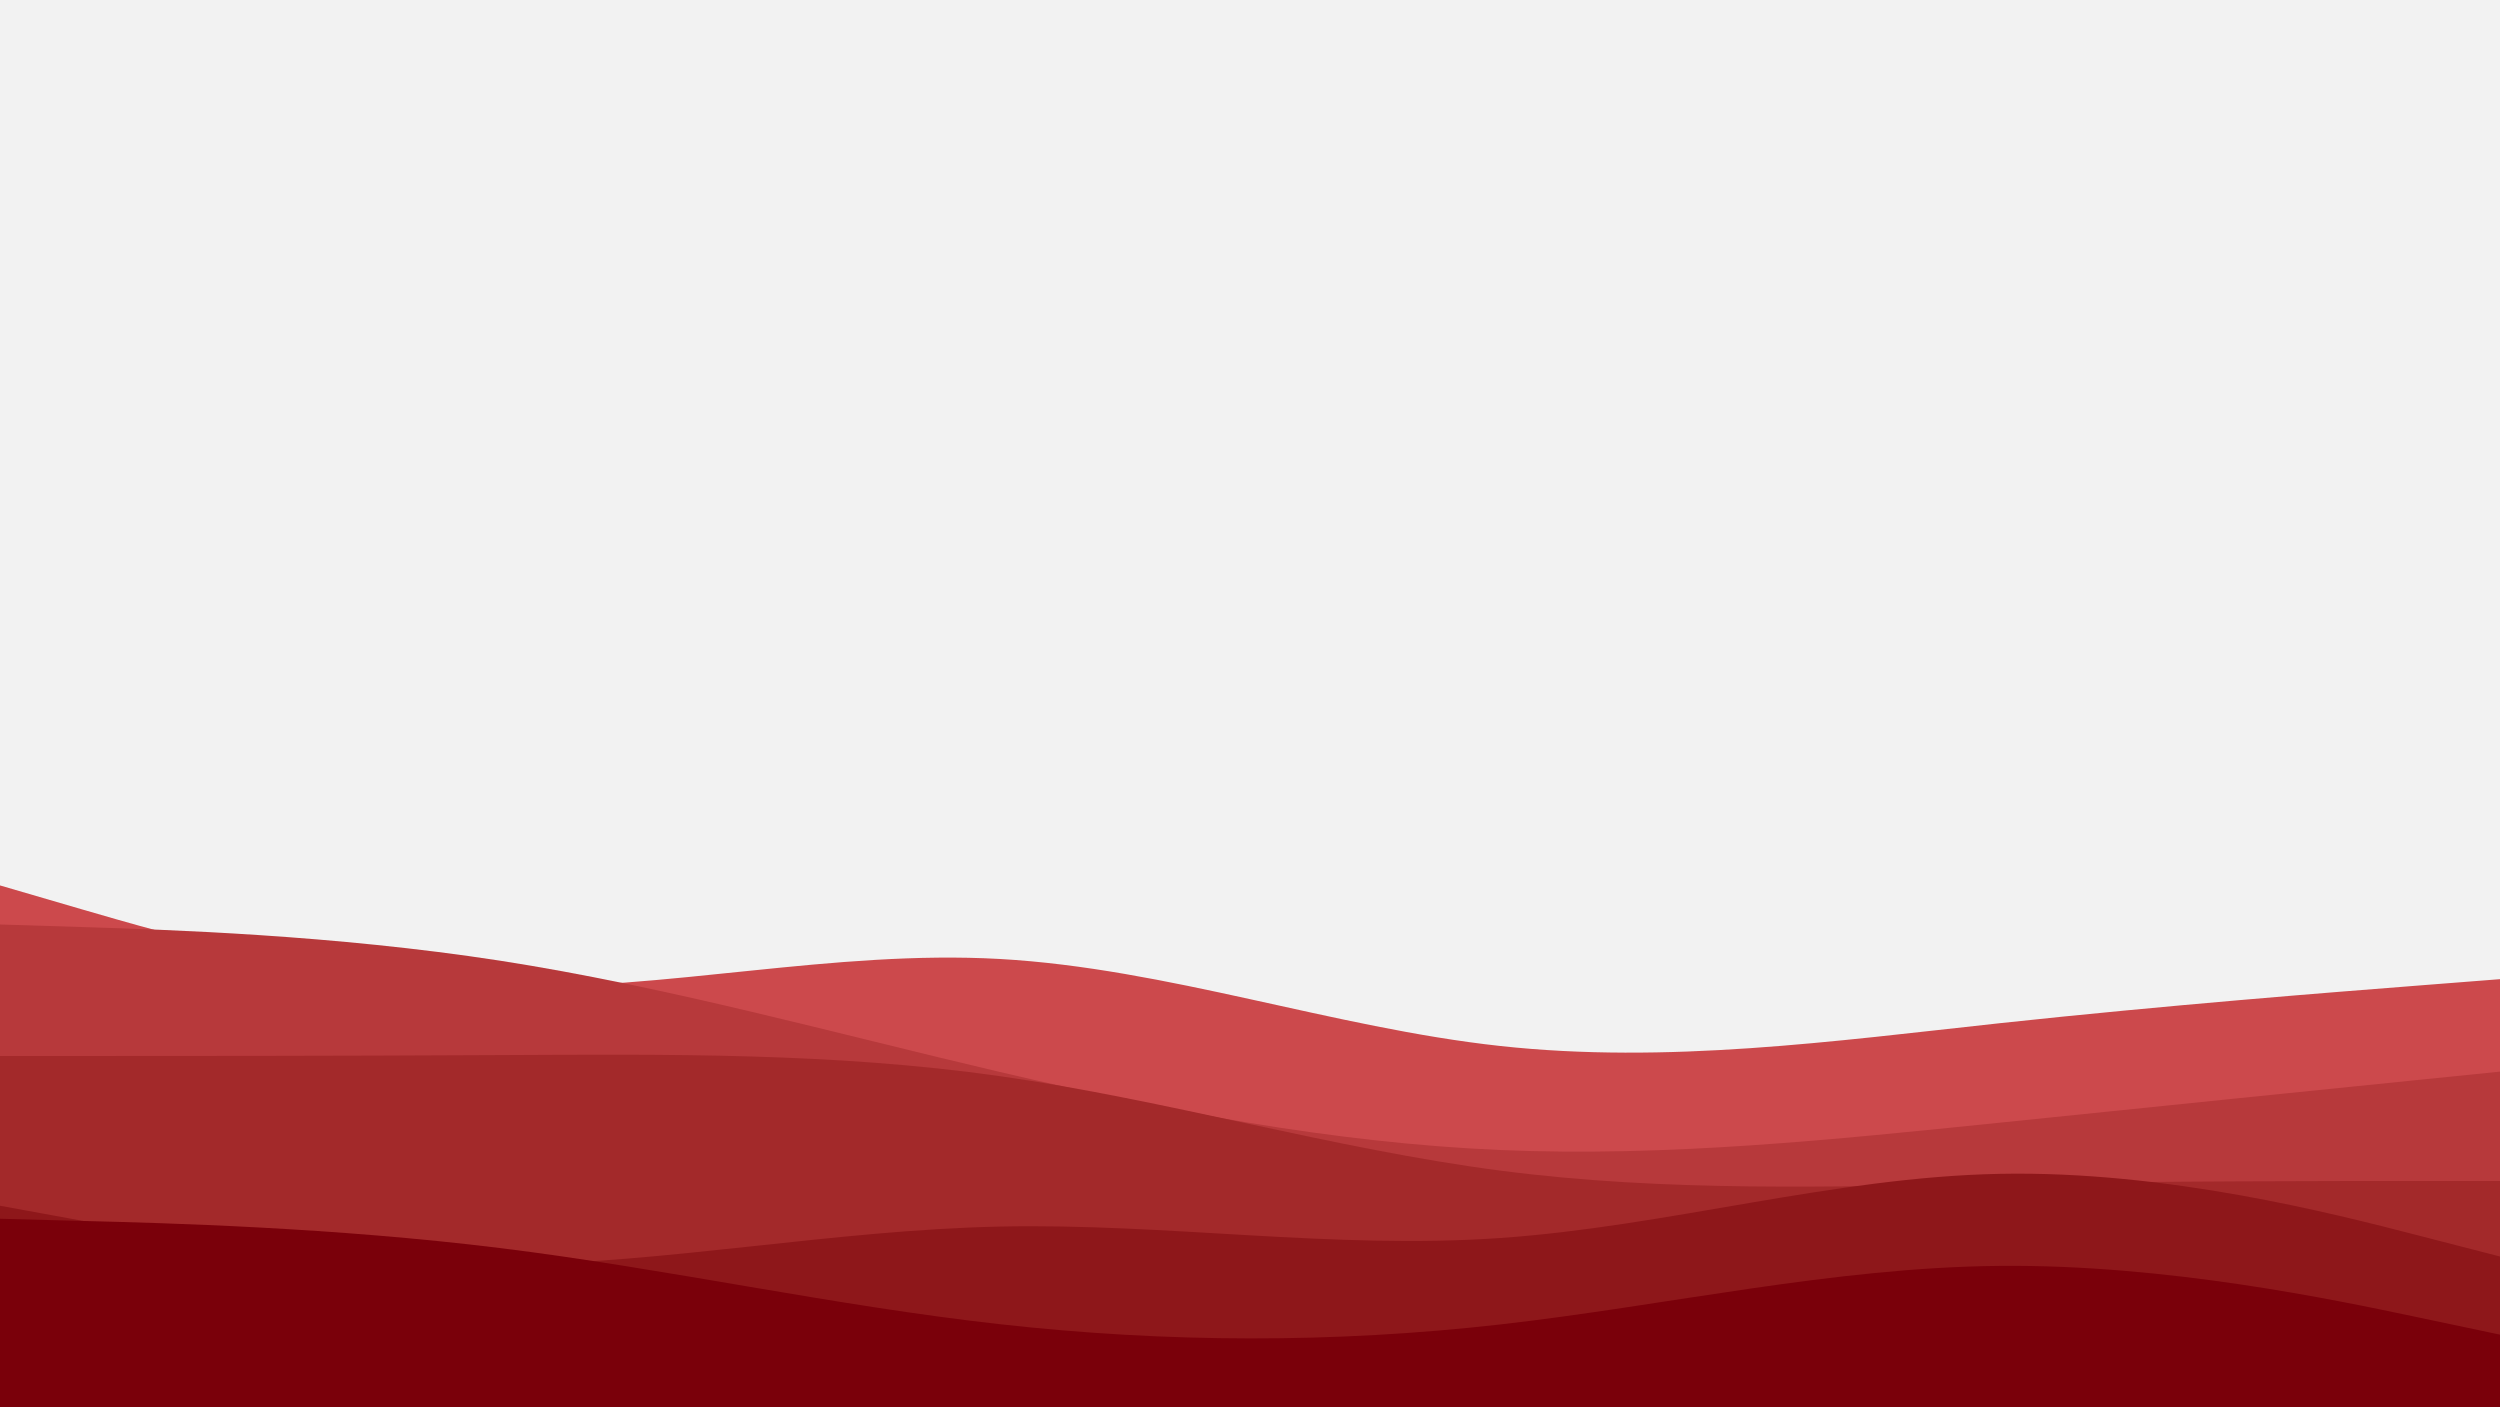
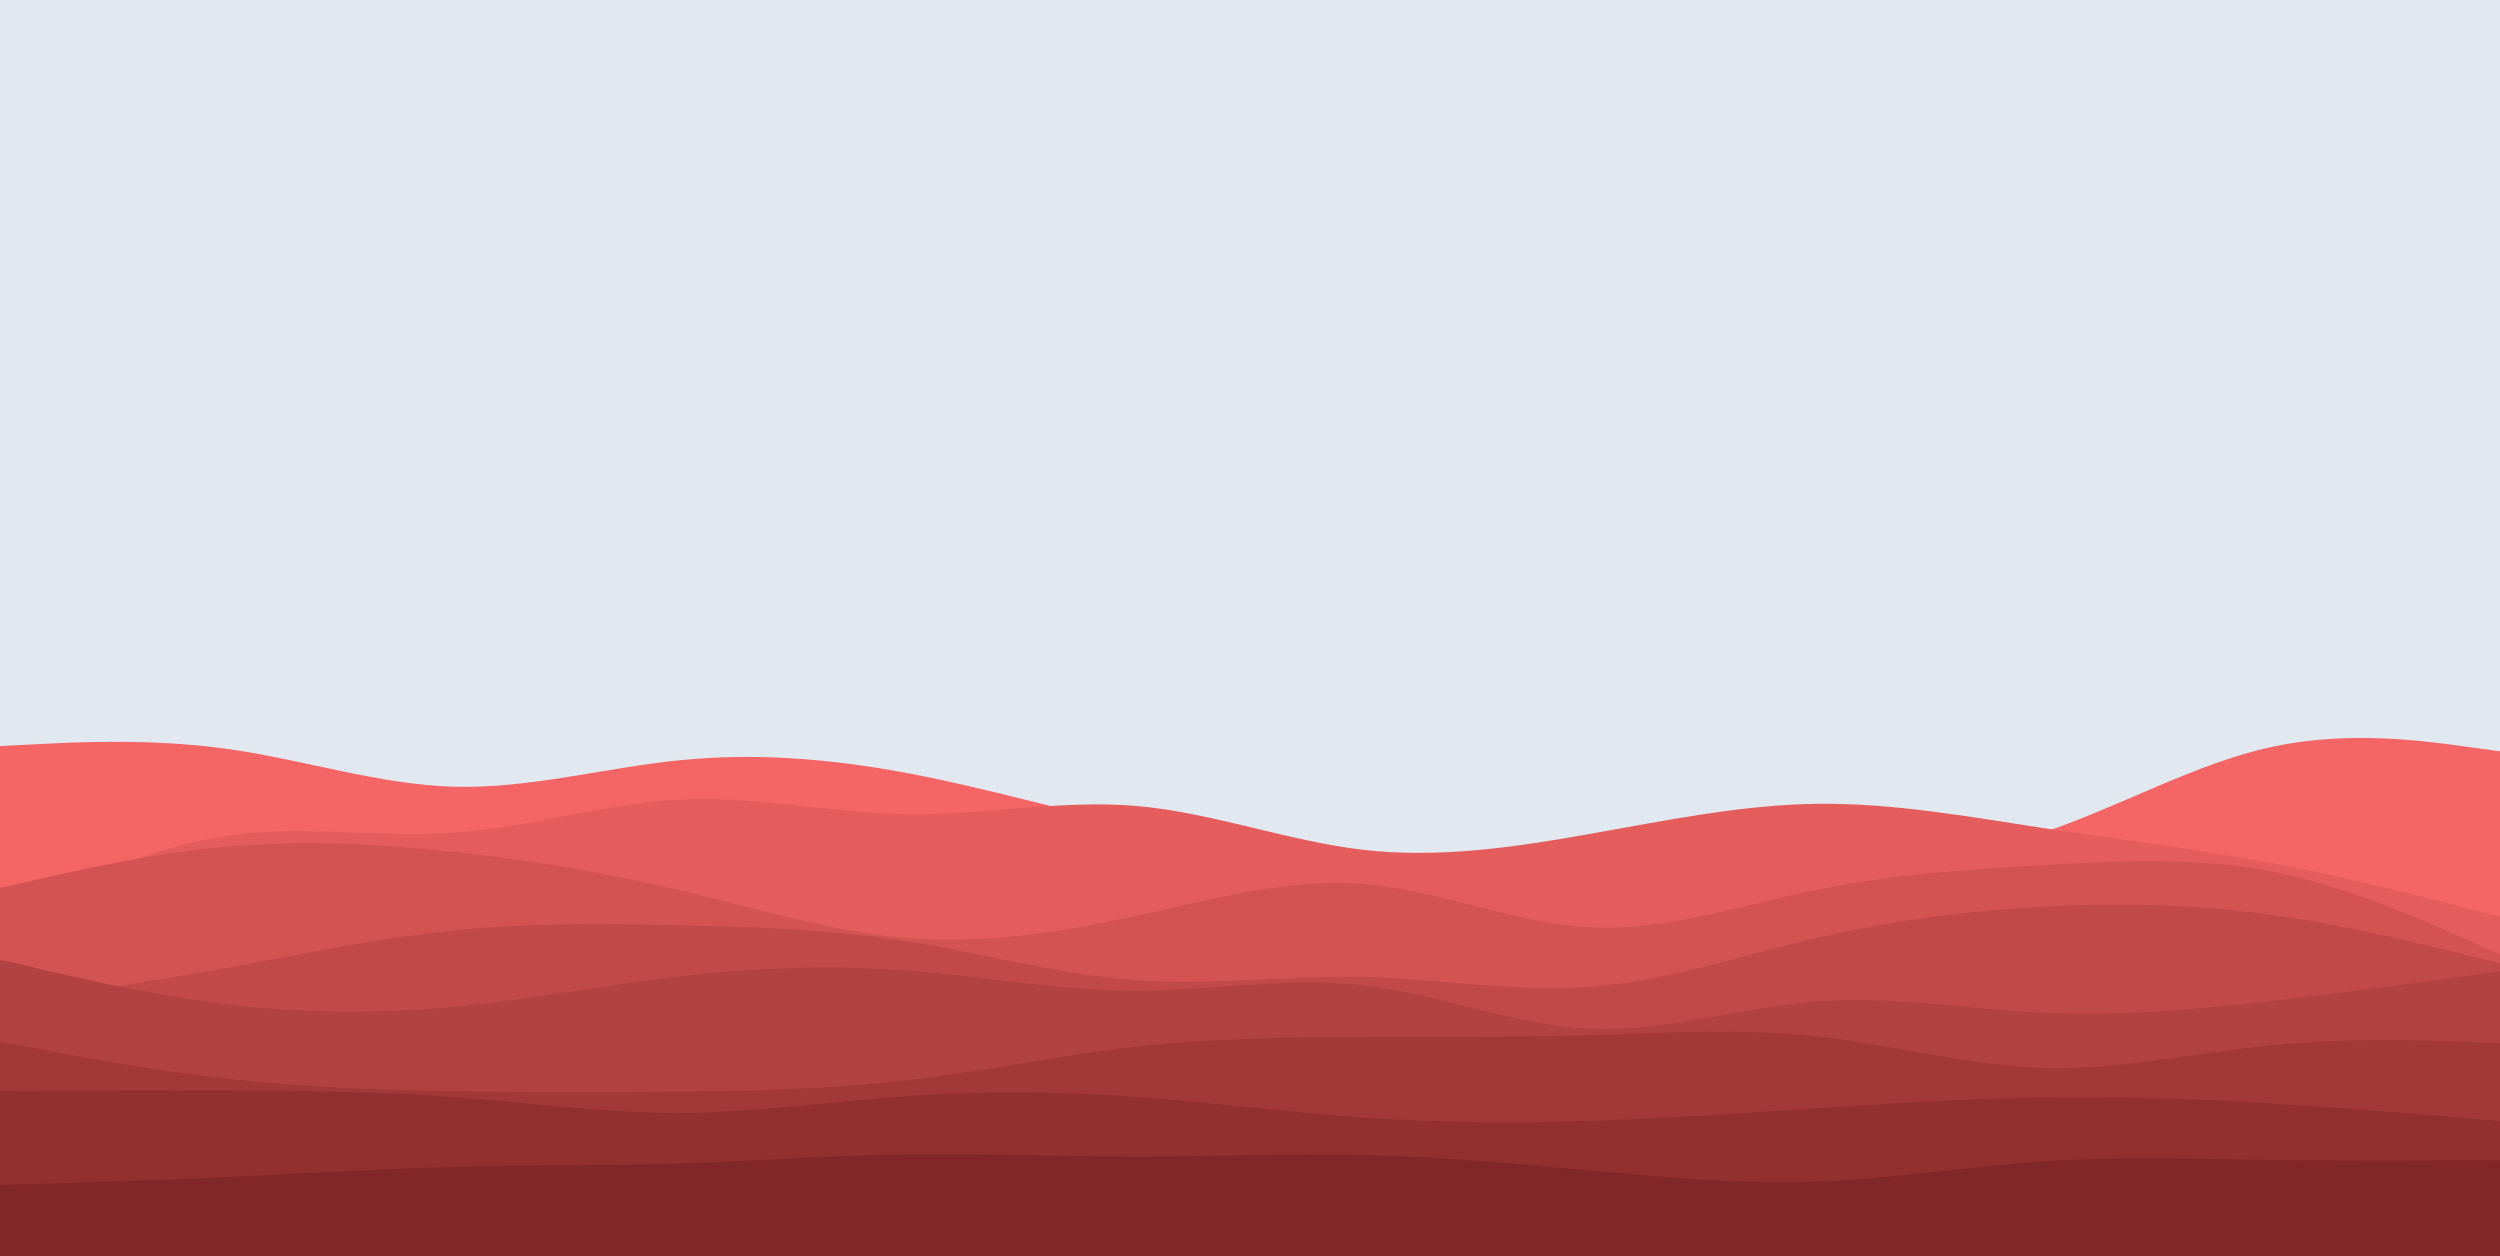
- <svg xmlns="http://www.w3.org/2000/svg" id="visual" viewBox="0 0 1920 1080" width="1920" height="1080" version="1.1">
-   <rect x="0" y="0" width="1920" height="1080" fill="#F2F2F2" />
-   <path d="M0 680L64 698.7C128 717.3 256 754.7 384 757.7C512 760.7 640 729.3 768 736.5C896 743.7 1024 789.3 1152 803.3C1280 817.3 1408 799.7 1536 785.8C1664 772 1792 762 1856 757L1920 752L1920 1081L1856 1081C1792 1081 1664 1081 1536 1081C1408 1081 1280 1081 1152 1081C1024 1081 896 1081 768 1081C640 1081 512 1081 384 1081C256 1081 128 1081 64 1081L0 1081Z" fill="#cc494c" />
-   <path d="M0 710L64 712C128 714 256 718 384 737.8C512 757.7 640 793.3 768 823.3C896 853.3 1024 877.7 1152 883.2C1280 888.7 1408 875.3 1536 862.2C1664 849 1792 836 1856 829.5L1920 823L1920 1081L1856 1081C1792 1081 1664 1081 1536 1081C1408 1081 1280 1081 1152 1081C1024 1081 896 1081 768 1081C640 1081 512 1081 384 1081C256 1081 128 1081 64 1081L0 1081Z" fill="#b7393b" />
-   <path d="M0 811L64 811C128 811 256 811 384 810.3C512 809.7 640 808.3 768 826.5C896 844.7 1024 882.3 1152 899C1280 915.7 1408 911.3 1536 909.2C1664 907 1792 907 1856 907L1920 907L1920 1081L1856 1081C1792 1081 1664 1081 1536 1081C1408 1081 1280 1081 1152 1081C1024 1081 896 1081 768 1081C640 1081 512 1081 384 1081C256 1081 128 1081 64 1081L0 1081Z" fill="#a3292a" />
-   <path d="M0 926L64 937.7C128 949.3 256 972.7 384 971.5C512 970.3 640 944.7 768 942C896 939.3 1024 959.7 1152 950.8C1280 942 1408 904 1536 901.5C1664 899 1792 932 1856 948.5L1920 965L1920 1081L1856 1081C1792 1081 1664 1081 1536 1081C1408 1081 1280 1081 1152 1081C1024 1081 896 1081 768 1081C640 1081 512 1081 384 1081C256 1081 128 1081 64 1081L0 1081Z" fill="#8e171a" />
-   <path d="M0 936L64 937.7C128 939.3 256 942.7 384 958.5C512 974.3 640 1002.7 768 1017C896 1031.3 1024 1031.7 1152 1017.2C1280 1002.7 1408 973.3 1536 972.2C1664 971 1792 998 1856 1011.5L1920 1025L1920 1081L1856 1081C1792 1081 1664 1081 1536 1081C1408 1081 1280 1081 1152 1081C1024 1081 896 1081 768 1081C640 1081 512 1081 384 1081C256 1081 128 1081 64 1081L0 1081Z" fill="#7a000a" />
+ <svg xmlns="http://www.w3.org/2000/svg" id="visual" viewBox="0 0 1920 964" width="1920" height="964" version="1.1">
+   <rect x="0" y="0" width="1920" height="964" fill="#E2E8F0" />
+   <path d="M0 573L29.2 571.5C58.3 570 116.7 567 174.8 575.2C233 583.3 291 602.7 349.2 604.2C407.3 605.7 465.7 589.3 523.8 583.7C582 578 640 583 698.2 594C756.3 605 814.7 622 872.8 634.8C931 647.7 989 656.3 1047.2 657.3C1105.3 658.3 1163.7 651.7 1221.8 652.8C1280 654 1338 663 1396.2 664.2C1454.3 665.3 1512.7 658.7 1570.8 638.8C1629 619 1687 586 1745.2 573.5C1803.3 561 1861.7 569 1890.8 573L1920 577L1920 965L1890.8 965C1861.7 965 1803.3 965 1745.2 965C1687 965 1629 965 1570.8 965C1512.7 965 1454.3 965 1396.2 965C1338 965 1280 965 1221.8 965C1163.7 965 1105.3 965 1047.2 965C989 965 931 965 872.8 965C814.7 965 756.3 965 698.2 965C640 965 582 965 523.8 965C465.7 965 407.3 965 349.2 965C291 965 233 965 174.8 965C116.7 965 58.3 965 29.2 965L0 965Z" fill="#f56565" />
+   <path d="M0 705L29.2 691.3C58.3 677.7 116.7 650.3 174.8 641.8C233 633.3 291 643.7 349.2 639.5C407.3 635.3 465.7 616.7 523.8 614C582 611.3 640 624.7 698.2 625.3C756.3 626 814.7 614 872.8 619C931 624 989 646 1047.2 652.7C1105.3 659.3 1163.7 650.7 1221.8 640.3C1280 630 1338 618 1396.2 617.3C1454.3 616.7 1512.7 627.3 1570.8 636.2C1629 645 1687 652 1745.2 663C1803.3 674 1861.7 689 1890.8 696.5L1920 704L1920 965L1890.8 965C1861.7 965 1803.3 965 1745.2 965C1687 965 1629 965 1570.8 965C1512.7 965 1454.3 965 1396.2 965C1338 965 1280 965 1221.8 965C1163.7 965 1105.3 965 1047.2 965C989 965 931 965 872.8 965C814.7 965 756.3 965 698.2 965C640 965 582 965 523.8 965C465.7 965 407.3 965 349.2 965C291 965 233 965 174.8 965C116.7 965 58.3 965 29.2 965L0 965Z" fill="#e45c5c" />
+   <path d="M0 682L29.2 675.3C58.3 668.7 116.7 655.3 174.8 650.2C233 645 291 648 349.2 654.3C407.3 660.7 465.7 670.3 523.8 684.2C582 698 640 716 698.2 720.5C756.3 725 814.7 716 872.8 703.3C931 690.7 989 674.3 1047.2 679C1105.3 683.7 1163.7 709.3 1221.8 712.2C1280 715 1338 695 1396.2 683.2C1454.3 671.3 1512.7 667.7 1570.8 664.3C1629 661 1687 658 1745.2 669.5C1803.3 681 1861.7 707 1890.8 720L1920 733L1920 965L1890.8 965C1861.7 965 1803.3 965 1745.2 965C1687 965 1629 965 1570.8 965C1512.7 965 1454.3 965 1396.2 965C1338 965 1280 965 1221.8 965C1163.7 965 1105.3 965 1047.2 965C989 965 931 965 872.8 965C814.7 965 756.3 965 698.2 965C640 965 582 965 523.8 965C465.7 965 407.3 965 349.2 965C291 965 233 965 174.8 965C116.7 965 58.3 965 29.2 965L0 965Z" fill="#d35352" />
+   <path d="M0 771L29.2 766.7C58.3 762.3 116.7 753.7 174.8 743.2C233 732.7 291 720.3 349.2 714.5C407.3 708.7 465.7 709.3 523.8 710.7C582 712 640 714 698.2 723.2C756.3 732.3 814.7 748.7 872.8 752.8C931 757 989 749 1047.2 750.3C1105.3 751.7 1163.7 762.3 1221.8 757.8C1280 753.3 1338 733.7 1396.2 720.2C1454.3 706.7 1512.7 699.3 1570.8 696.3C1629 693.3 1687 694.7 1745.2 702.7C1803.3 710.7 1861.7 725.3 1890.8 732.7L1920 740L1920 965L1890.8 965C1861.7 965 1803.3 965 1745.2 965C1687 965 1629 965 1570.8 965C1512.7 965 1454.3 965 1396.2 965C1338 965 1280 965 1221.8 965C1163.7 965 1105.3 965 1047.2 965C989 965 931 965 872.8 965C814.7 965 756.3 965 698.2 965C640 965 582 965 523.8 965C465.7 965 407.3 965 349.2 965C291 965 233 965 174.8 965C116.7 965 58.3 965 29.2 965L0 965Z" fill="#c24949" />
+   <path d="M0 737L29.2 743.8C58.3 750.7 116.7 764.3 174.8 771.3C233 778.3 291 778.7 349.2 773.2C407.3 767.7 465.7 756.3 523.8 749.7C582 743 640 741 698.2 745.5C756.3 750 814.7 761 872.8 761C931 761 989 750 1047.2 756.7C1105.3 763.3 1163.7 787.7 1221.8 790.2C1280 792.7 1338 773.3 1396.2 769C1454.3 764.7 1512.7 775.3 1570.8 778C1629 780.7 1687 775.3 1745.2 768.7C1803.3 762 1861.7 754 1890.8 750L1920 746L1920 965L1890.8 965C1861.7 965 1803.3 965 1745.2 965C1687 965 1629 965 1570.8 965C1512.7 965 1454.3 965 1396.2 965C1338 965 1280 965 1221.8 965C1163.7 965 1105.3 965 1047.2 965C989 965 931 965 872.8 965C814.7 965 756.3 965 698.2 965C640 965 582 965 523.8 965C465.7 965 407.3 965 349.2 965C291 965 233 965 174.8 965C116.7 965 58.3 965 29.2 965L0 965Z" fill="#b24141" />
+   <path d="M0 800L29.2 805.5C58.3 811 116.7 822 174.8 828.5C233 835 291 837 349.2 838C407.3 839 465.7 839 523.8 838.3C582 837.7 640 836.3 698.2 829.5C756.3 822.7 814.7 810.3 872.8 803.8C931 797.3 989 796.7 1047.2 796.5C1105.3 796.3 1163.7 796.7 1221.8 795C1280 793.3 1338 789.7 1396.2 796C1454.3 802.3 1512.7 818.7 1570.8 820.2C1629 821.7 1687 808.3 1745.2 802.7C1803.3 797 1861.7 799 1890.8 800L1920 801L1920 965L1890.8 965C1861.7 965 1803.3 965 1745.2 965C1687 965 1629 965 1570.8 965C1512.7 965 1454.3 965 1396.2 965C1338 965 1280 965 1221.8 965C1163.7 965 1105.3 965 1047.2 965C989 965 931 965 872.8 965C814.7 965 756.3 965 698.2 965C640 965 582 965 523.8 965C465.7 965 407.3 965 349.2 965C291 965 233 965 174.8 965C116.7 965 58.3 965 29.2 965L0 965Z" fill="#a23838" />
+   <path d="M0 838L29.2 837.8C58.3 837.7 116.7 837.3 174.8 837.5C233 837.7 291 838.3 349.2 842.7C407.3 847 465.7 855 523.8 854.7C582 854.3 640 845.7 698.2 841.7C756.3 837.7 814.7 838.3 872.8 842.5C931 846.7 989 854.3 1047.2 858.3C1105.3 862.3 1163.7 862.7 1221.8 860.8C1280 859 1338 855 1396.2 851.2C1454.3 847.3 1512.7 843.7 1570.8 842.8C1629 842 1687 844 1745.2 847.5C1803.3 851 1861.7 856 1890.8 858.5L1920 861L1920 965L1890.8 965C1861.7 965 1803.3 965 1745.2 965C1687 965 1629 965 1570.8 965C1512.7 965 1454.3 965 1396.2 965C1338 965 1280 965 1221.8 965C1163.7 965 1105.3 965 1047.2 965C989 965 931 965 872.8 965C814.7 965 756.3 965 698.2 965C640 965 582 965 523.8 965C465.7 965 407.3 965 349.2 965C291 965 233 965 174.8 965C116.7 965 58.3 965 29.2 965L0 965Z" fill="#922f2f" />
+   <path d="M0 910L29.2 909.2C58.3 908.3 116.7 906.7 174.8 904C233 901.3 291 897.7 349.2 896.2C407.3 894.7 465.7 895.3 523.8 893.5C582 891.7 640 887.3 698.2 886.5C756.3 885.7 814.7 888.3 872.8 888.3C931 888.3 989 885.7 1047.2 887C1105.3 888.3 1163.7 893.7 1221.8 899C1280 904.3 1338 909.7 1396.2 907.5C1454.3 905.3 1512.7 895.7 1570.8 891.8C1629 888 1687 890 1745.2 890.8C1803.3 891.7 1861.7 891.3 1890.8 891.2L1920 891L1920 965L1890.8 965C1861.7 965 1803.3 965 1745.2 965C1687 965 1629 965 1570.8 965C1512.7 965 1454.3 965 1396.2 965C1338 965 1280 965 1221.8 965C1163.7 965 1105.3 965 1047.2 965C989 965 931 965 872.8 965C814.7 965 756.3 965 698.2 965C640 965 582 965 523.8 965C465.7 965 407.3 965 349.2 965C291 965 233 965 174.8 965C116.7 965 58.3 965 29.2 965L0 965Z" fill="#822727" />
</svg>
